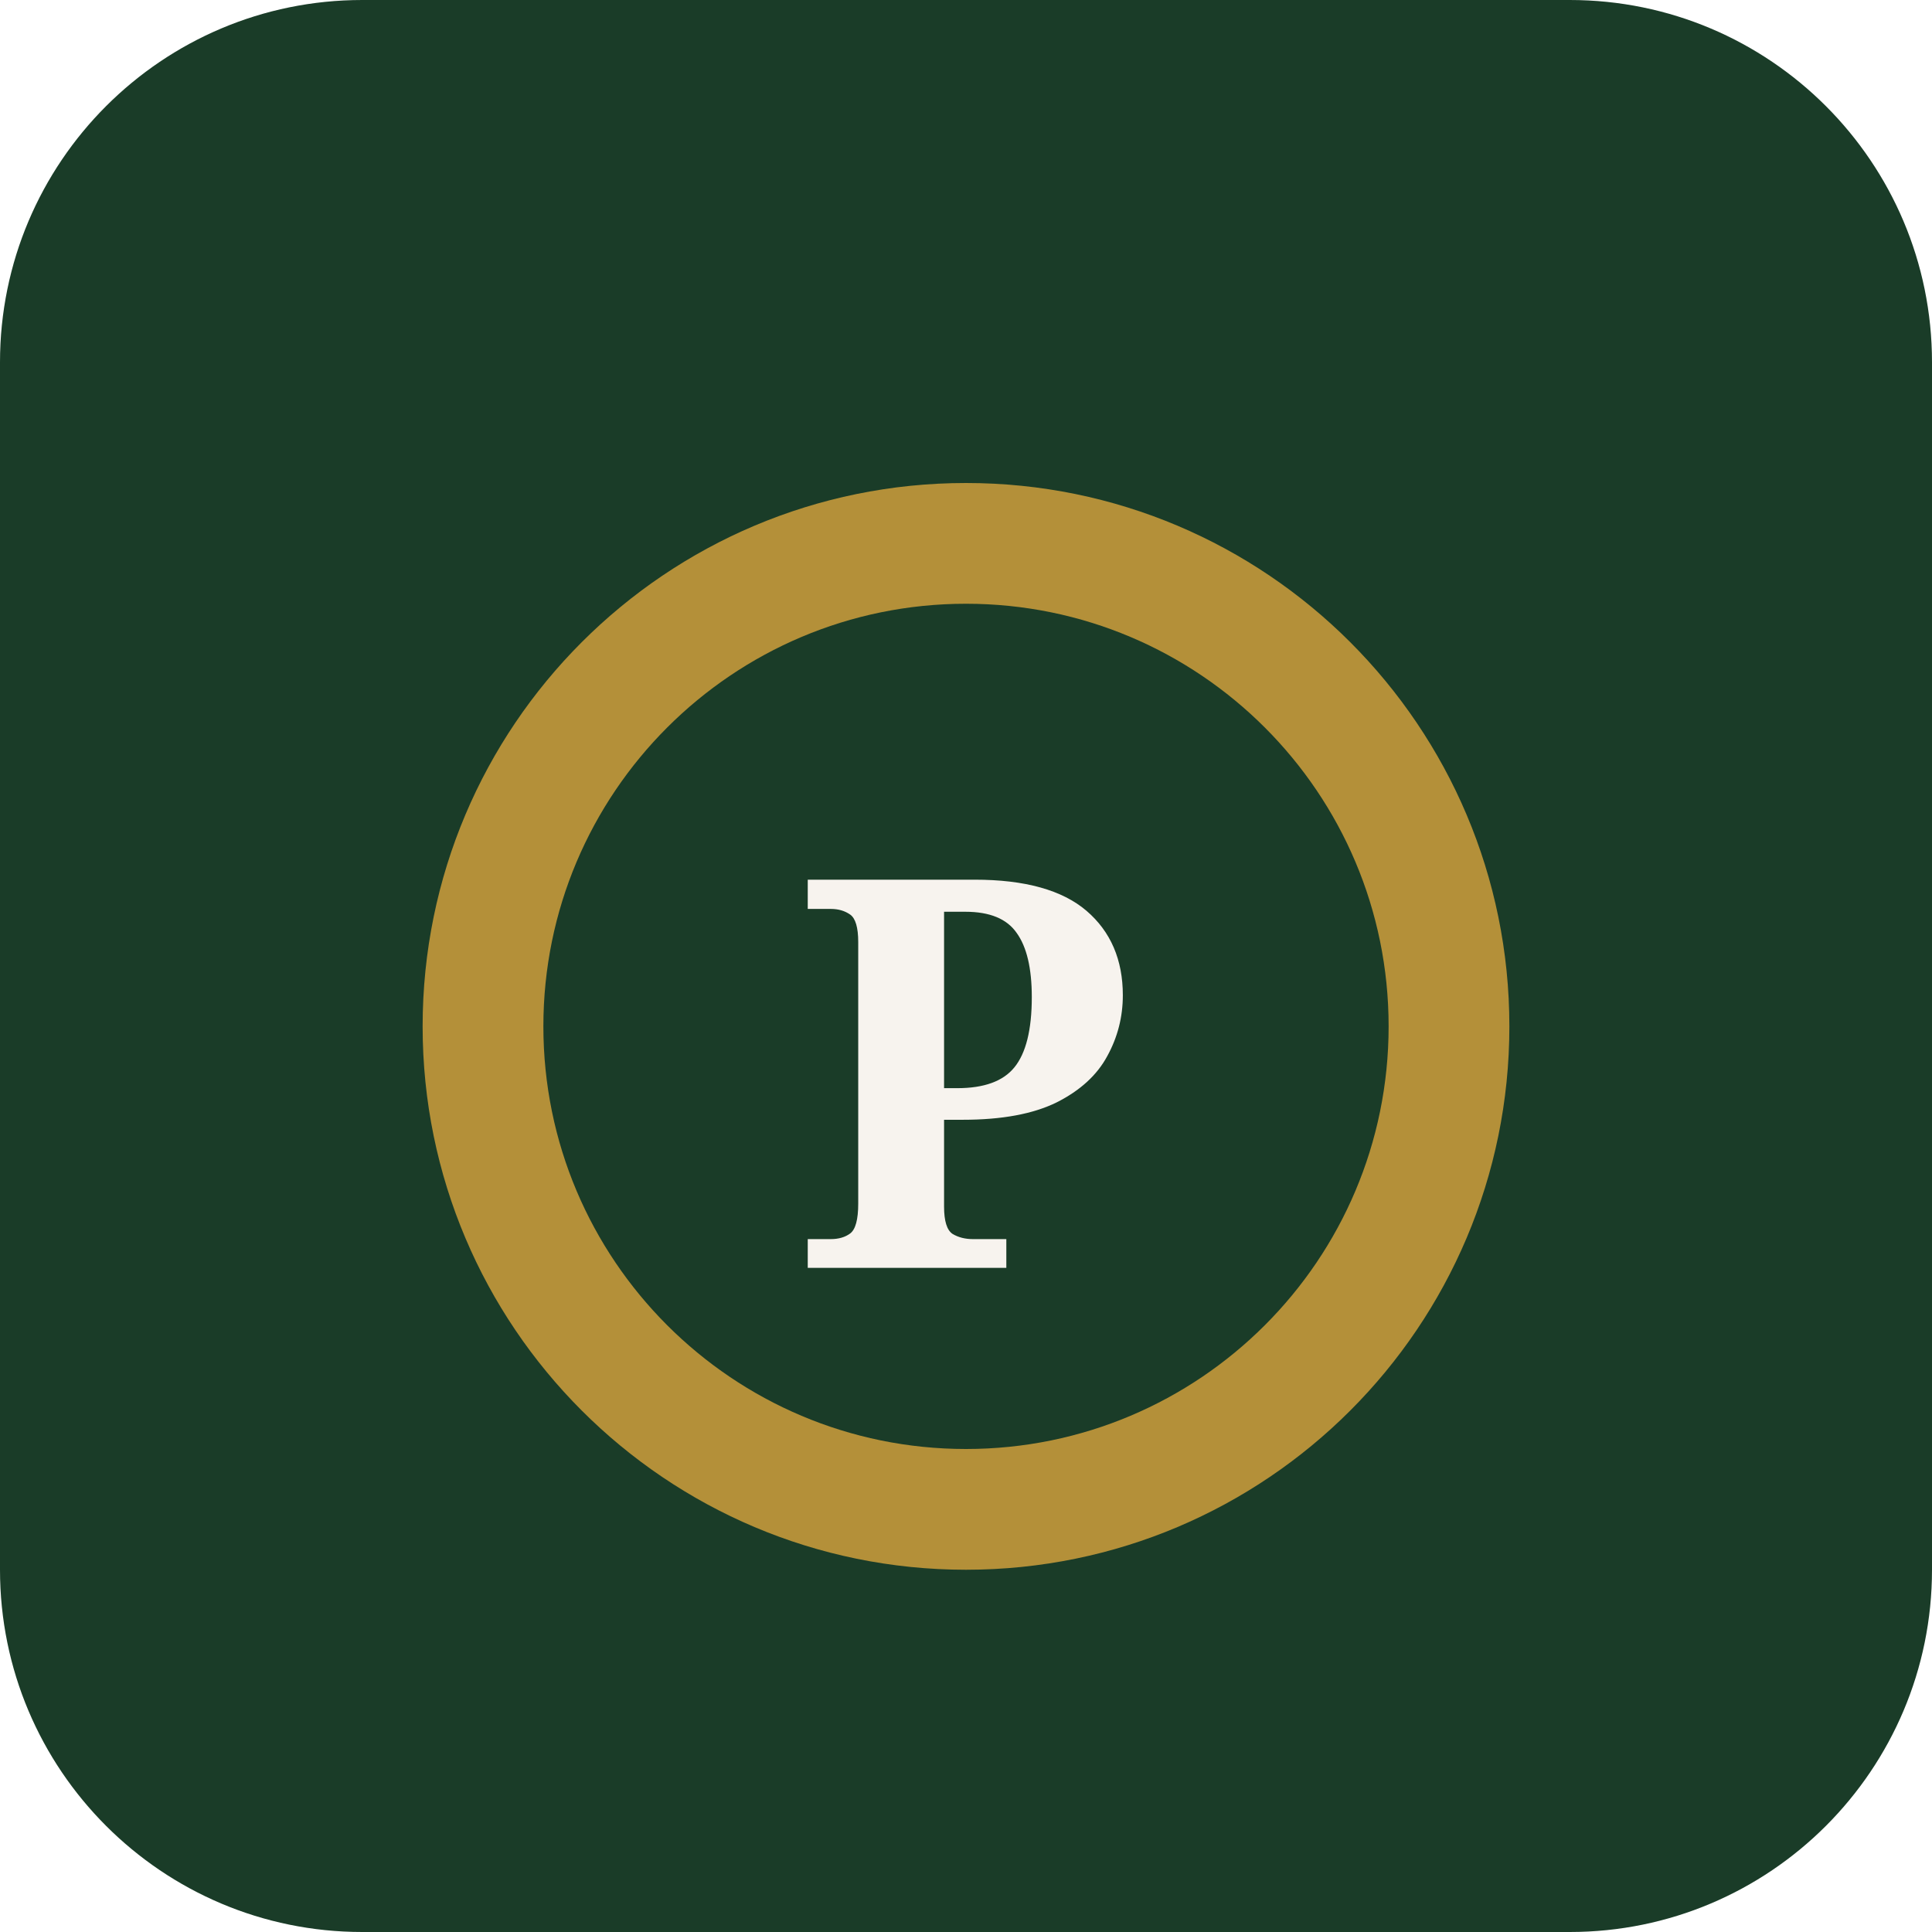
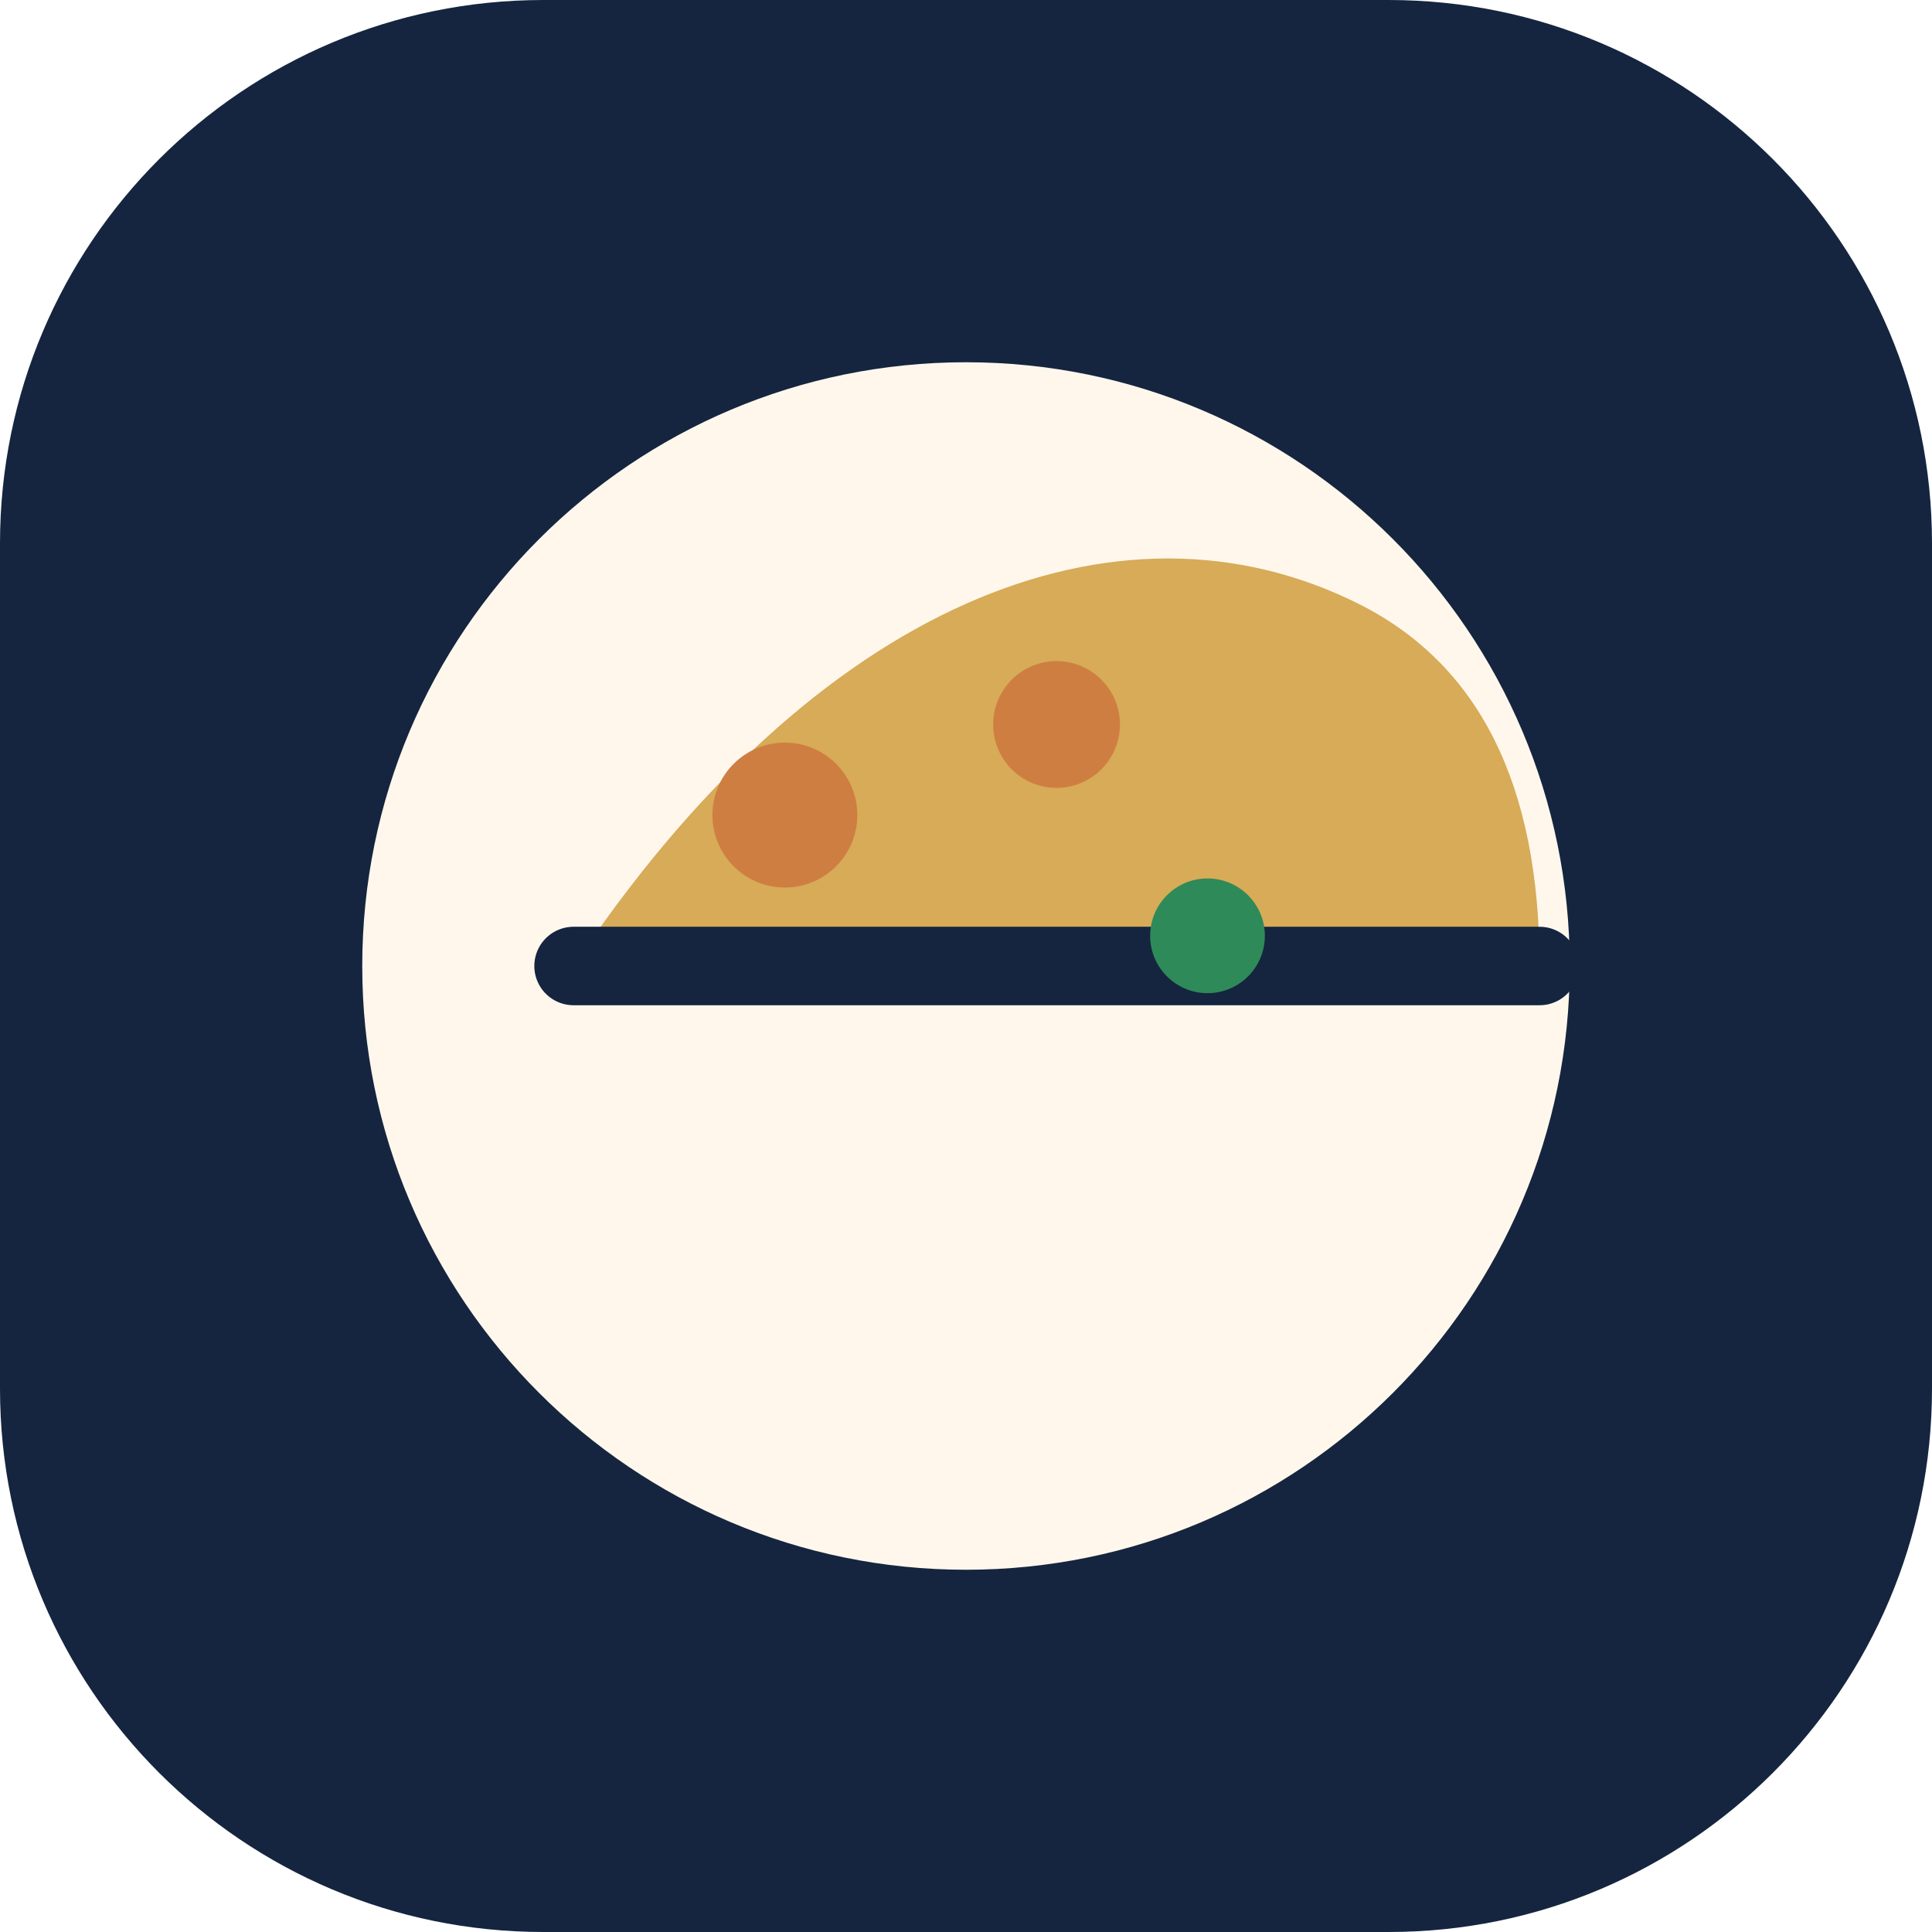
- <svg xmlns="http://www.w3.org/2000/svg" viewBox="0 0 64 64">
-   <rect width="64" height="64" rx="12" fill="#1a3c28" />
-   <circle cx="32" cy="34" r="18" fill="#c4993b" opacity="0.9" />
-   <circle cx="32" cy="34" r="14" fill="#1a3c28" />
-   <text x="32" y="42" text-anchor="middle" font-family="Georgia,serif" font-size="18" font-weight="700" fill="#f7f3ee">P</text>
+ <svg xmlns="http://www.w3.org/2000/svg" viewBox="0 0 64 64" fill="none">
+   <rect width="64" height="64" rx="18" fill="#15253f" />
+   <circle cx="32" cy="32" r="20" fill="#fff7ec" />
+   <path d="M19 32c8-12 18-16 26-12 4 2 6 6 6 12-10 0-21 0-32 0z" fill="#d7ab57" />
+   <path d="M19 32h32" stroke="#15253f" stroke-width="2.6" stroke-linecap="round" />
+   <circle cx="26" cy="27" r="2.4" fill="#cf7e42" />
+   <circle cx="35" cy="24" r="2.1" fill="#cf7e42" />
+   <circle cx="40" cy="31" r="1.9" fill="#2e8a58" />
</svg>
